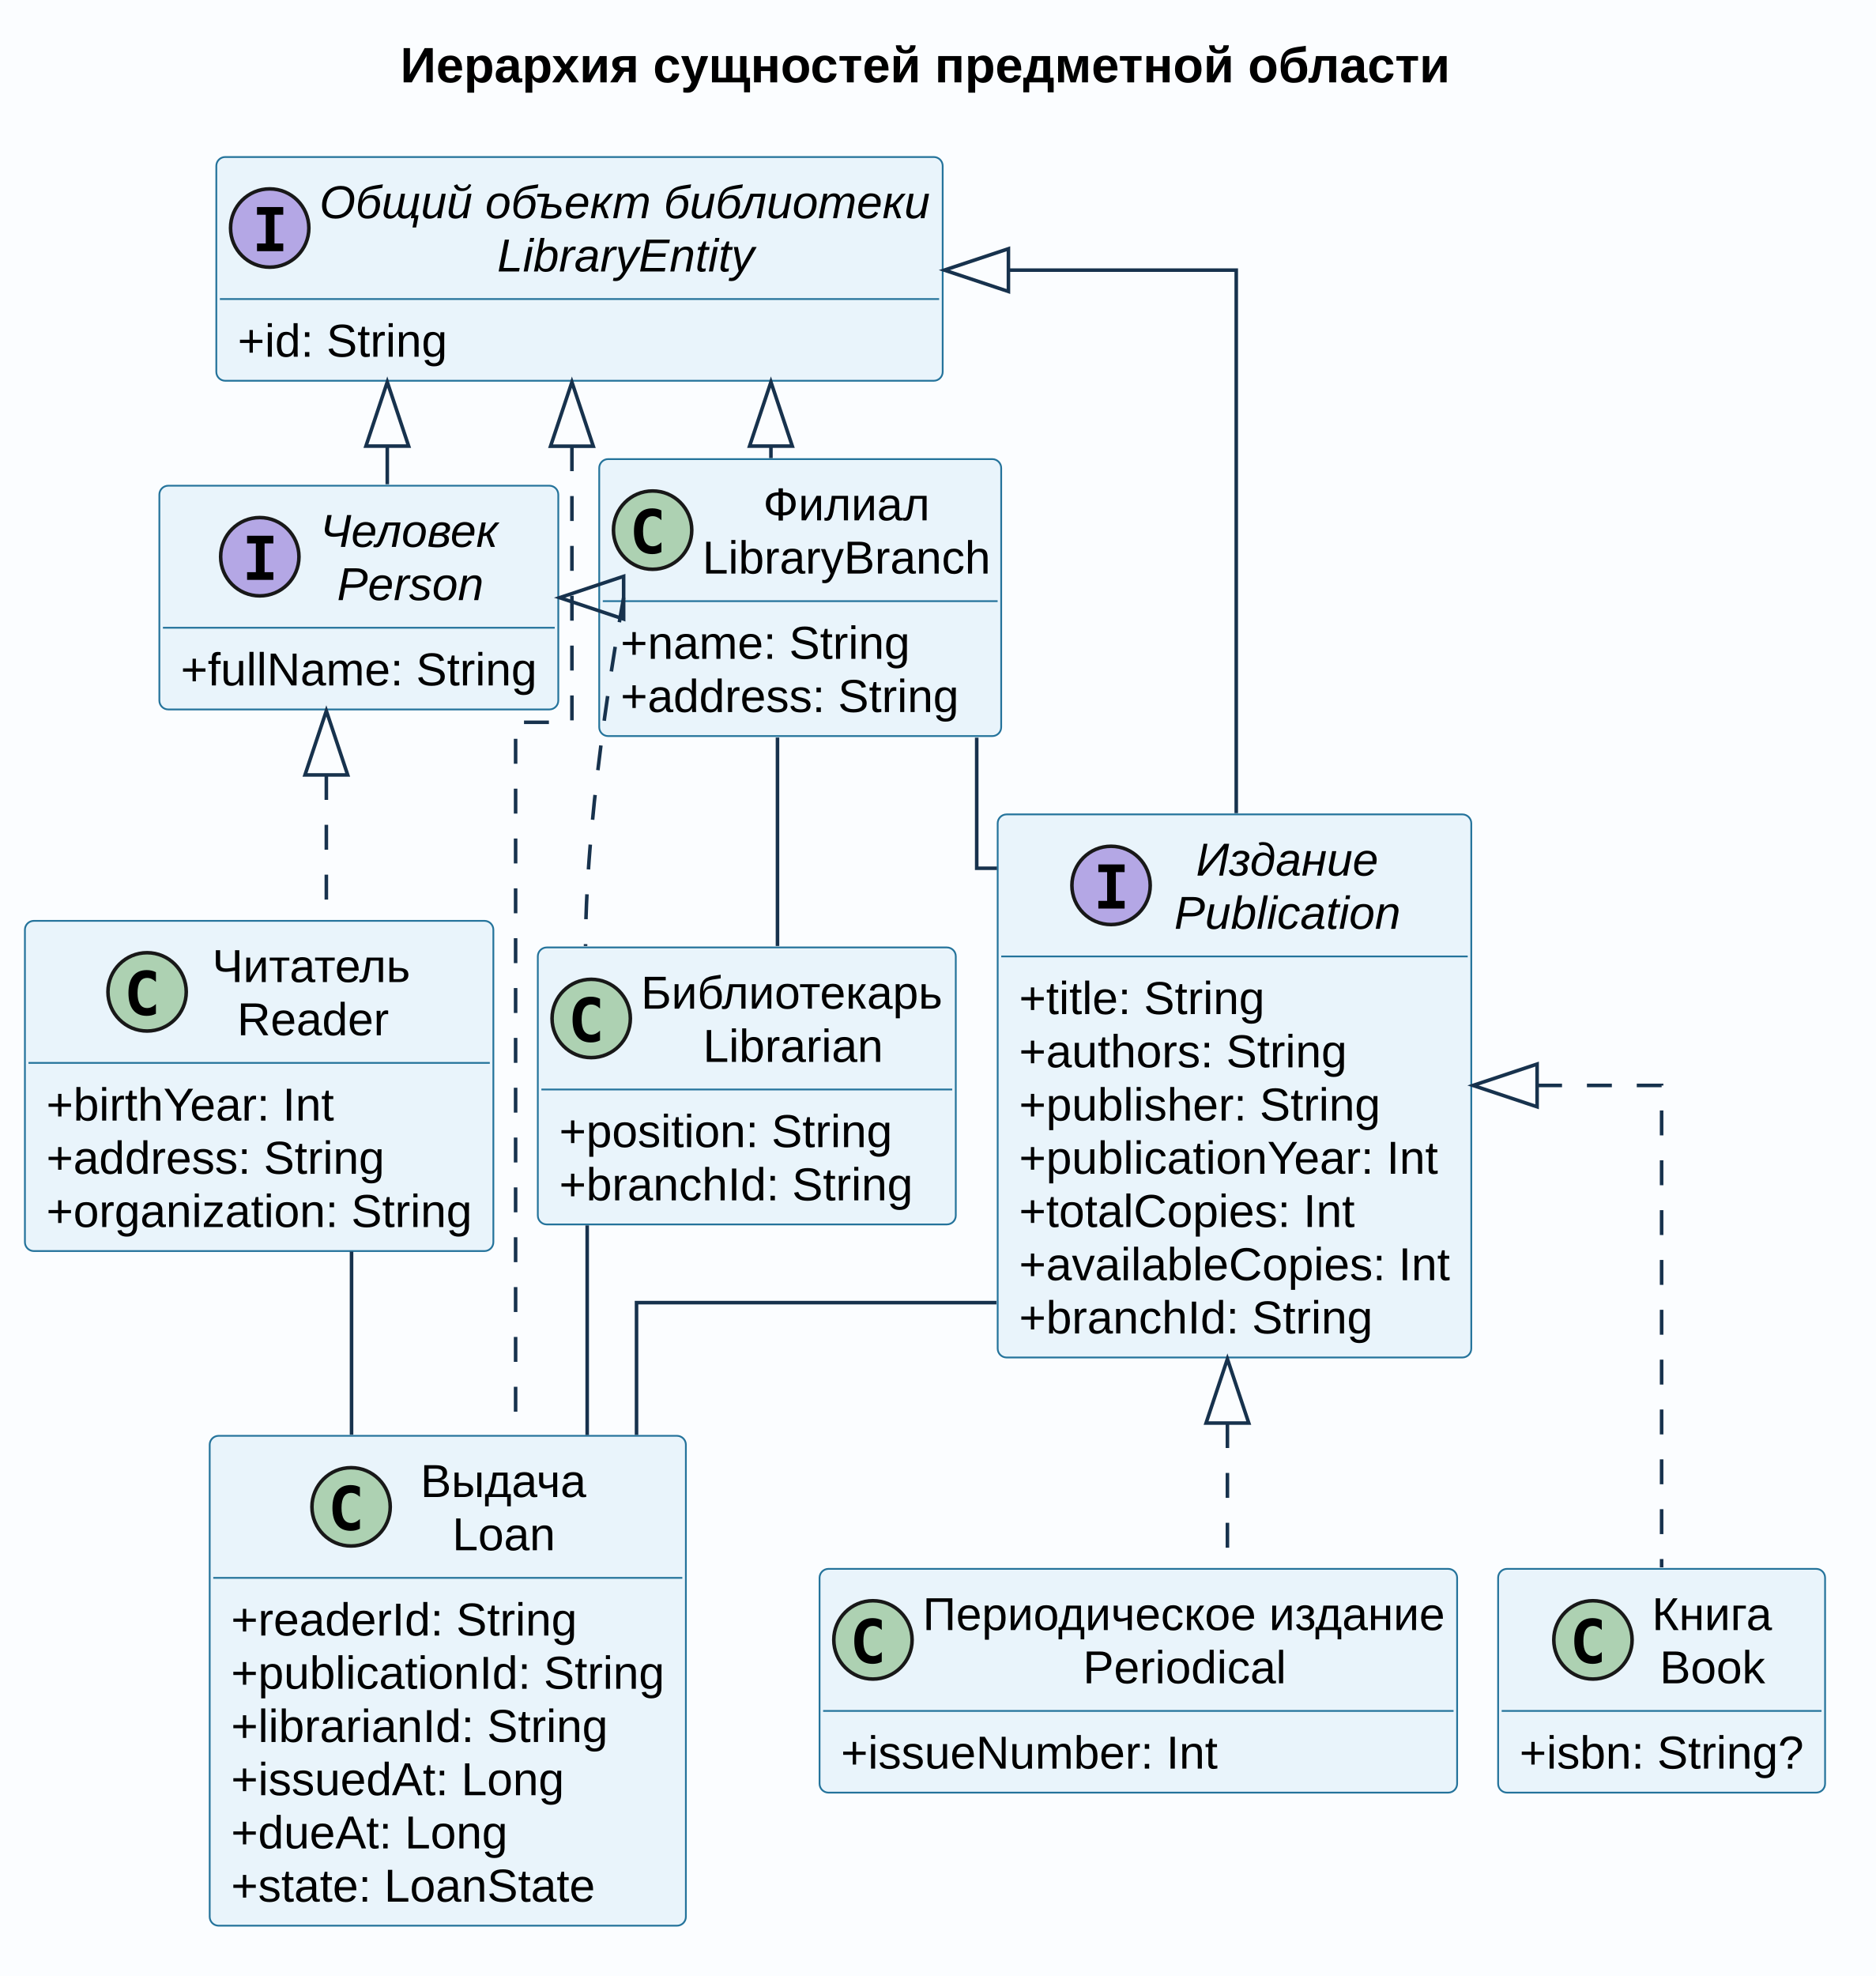
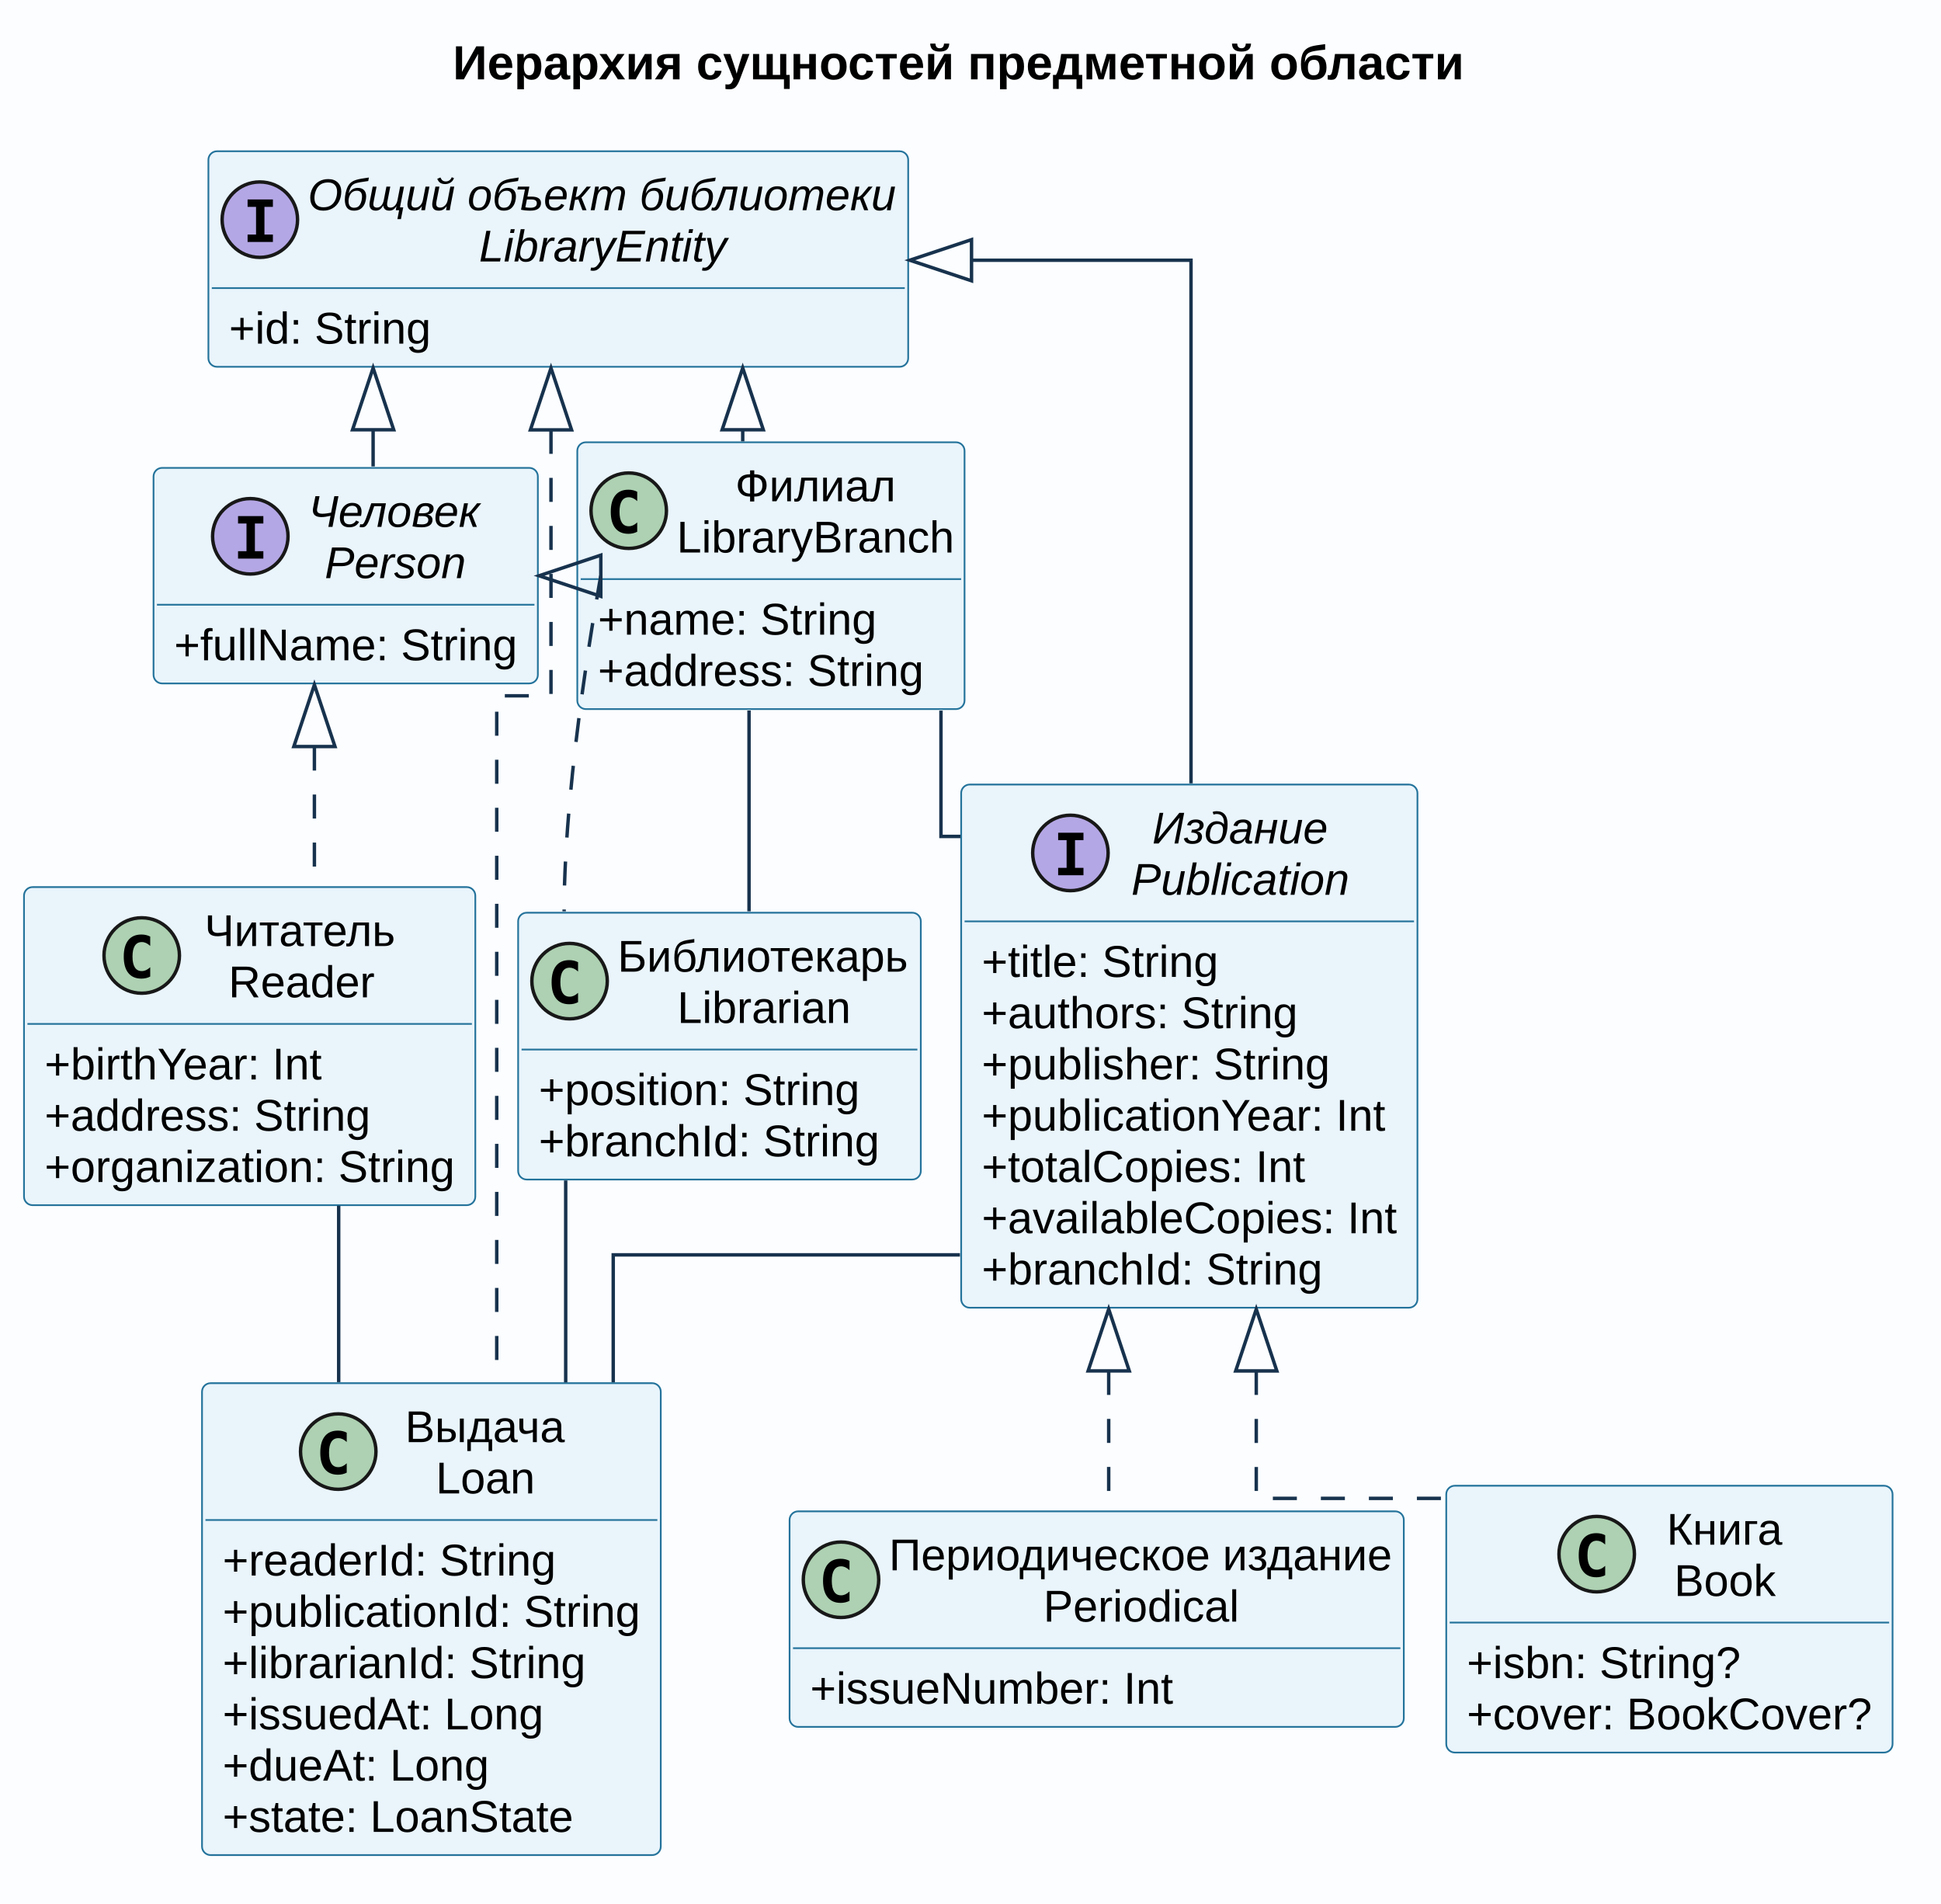
- <svg xmlns="http://www.w3.org/2000/svg" version="1.1" data-diagram-type="CLASS" style="width:527px;height:555px;background:#FBFDFF;" width="527px" height="555px" viewBox="0 0 527 555" zoomAndPan="magnify" preserveAspectRatio="none" contentStyleType="text/css">
+ <svg xmlns="http://www.w3.org/2000/svg" version="1.1" data-diagram-type="CLASS" style="width:566px;height:555px;background:#FBFDFF;" width="566px" height="555px" viewBox="0 0 566 555" zoomAndPan="magnify" preserveAspectRatio="none" contentStyleType="text/css">
  <defs />
  <g font-family="sans-serif" lengthAdjust="spacing">
-     <rect x="0" y="0" width="527" height="555" fill="#FBFDFF" style="stroke:none;" />
+     <rect x="0" y="0" width="566" height="555" fill="#FBFDFF" style="stroke:none;" />
    <g class="title" data-source-line="21">
-       <text x="112.453" y="23.132" fill="#000" font-size="14" textLength="295.818" font-weight="700" font-family="Arial">Иерархия сущностей предметной области</text>
+       <text x="132.027" y="23.132" fill="#000" font-size="14" textLength="295.818" font-weight="700" font-family="Arial">Иерархия сущностей предметной области</text>
    </g>
    <g class="entity" data-qualified-name="LibraryEntity" id="ent0001" data-source-line="23">
      <rect x="60.77" y="44.099" width="204.06" height="62.846" fill="#E9F4FB" style="stroke:#24739B;stroke-width:0.5;" rx="2.5" ry="2.5" />
      <ellipse cx="75.77" cy="64.047" rx="11" ry="11" fill="#B4A7E5" style="stroke:#181818;stroke-width:1;" />
      <path d="M72.198,60.313 L72.198,58.154 L79.577,58.154 L79.577,60.313 L77.112,60.313 L77.112,68.389 L79.577,68.389 L79.577,70.547 L72.198,70.547 L72.198,68.389 L74.663,68.389 L74.663,60.313 Z " fill="#000" />
      <text x="89.77" y="61.292" fill="#000" font-size="13" textLength="172.06" font-style="italic" font-family="Arial">Общий объект библиотеки</text>
      <text x="139.675" y="76.241" fill="#000" font-size="13" textLength="72.249" font-style="italic" font-family="Arial">LibraryEntity</text>
      <line x1="61.77" y1="83.996" x2="263.83" y2="83.996" style="stroke:#24739B;stroke-width:0.5;" />
      <text x="66.77" y="100.19" fill="#000" font-size="13" textLength="58.894" font-family="Arial">+id: String</text>
    </g>
    <g class="entity" data-qualified-name="Person" id="ent0002" data-source-line="26">
      <rect x="44.77" y="136.419" width="112.071" height="62.846" fill="#E9F4FB" style="stroke:#24739B;stroke-width:0.5;" rx="2.5" ry="2.5" />
      <ellipse cx="72.987" cy="156.367" rx="11" ry="11" fill="#B4A7E5" style="stroke:#181818;stroke-width:1;" />
      <path d="M69.415,152.633 L69.415,150.474 L76.795,150.474 L76.795,152.633 L74.329,152.633 L74.329,160.709 L76.795,160.709 L76.795,162.867 L69.415,162.867 L69.415,160.709 L71.88,160.709 L71.88,152.633 Z " fill="#000" />
      <text x="89.925" y="153.612" fill="#000" font-size="13" textLength="50.699" font-style="italic" font-family="Arial">Человек</text>
      <text x="94.679" y="168.561" fill="#000" font-size="13" textLength="41.19" font-style="italic" font-family="Arial">Person</text>
      <line x1="45.77" y1="176.316" x2="155.841" y2="176.316" style="stroke:#24739B;stroke-width:0.5;" />
      <text x="50.77" y="192.51" fill="#000" font-size="13" textLength="100.071" font-family="Arial">+fullName: String</text>
    </g>
    <g class="entity" data-qualified-name="Publication" id="ent0003" data-source-line="29">
      <rect x="280.28" y="228.739" width="133.05" height="152.539" fill="#E9F4FB" style="stroke:#24739B;stroke-width:0.5;" rx="2.5" ry="2.5" />
      <ellipse cx="312.134" cy="248.687" rx="11" ry="11" fill="#B4A7E5" style="stroke:#181818;stroke-width:1;" />
      <path d="M308.561,244.953 L308.561,242.794 L315.941,242.794 L315.941,244.953 L313.475,244.953 L313.475,253.029 L315.941,253.029 L315.941,255.187 L308.561,255.187 L308.561,253.029 L311.027,253.029 L311.027,244.953 Z " fill="#000" />
      <text x="335.992" y="245.932" fill="#000" font-size="13" textLength="51.372" font-style="italic" font-family="Arial">Издание</text>
      <text x="329.879" y="260.881" fill="#000" font-size="13" textLength="63.597" font-style="italic" font-family="Arial">Publication</text>
      <line x1="281.28" y1="268.636" x2="412.33" y2="268.636" style="stroke:#24739B;stroke-width:0.5;" />
      <text x="286.28" y="284.83" fill="#000" font-size="13" textLength="69.005" font-family="Arial">+title: String</text>
      <text x="286.28" y="299.779" fill="#000" font-size="13" textLength="92.136" font-family="Arial">+authors: String</text>
      <text x="286.28" y="314.727" fill="#000" font-size="13" textLength="101.531" font-family="Arial">+publisher: String</text>
      <text x="286.28" y="329.676" fill="#000" font-size="13" textLength="118.885" font-family="Arial">+publicationYear: Int</text>
      <text x="286.28" y="344.625" fill="#000" font-size="13" textLength="94.307" font-family="Arial">+totalCopies: Int</text>
      <text x="286.28" y="359.574" fill="#000" font-size="13" textLength="121.05" font-family="Arial">+availableCopies: Int</text>
      <text x="286.28" y="374.522" fill="#000" font-size="13" textLength="99.366" font-family="Arial">+branchId: String</text>
    </g>
    <g class="entity" data-qualified-name="Reader" id="ent0004" data-source-line="38">
      <rect x="7" y="258.639" width="131.603" height="92.744" fill="#E9F4FB" style="stroke:#24739B;stroke-width:0.5;" rx="2.5" ry="2.5" />
      <ellipse cx="41.327" cy="278.587" rx="11" ry="11" fill="#ADD1B2" style="stroke:#181818;stroke-width:1;" />
      <path d="M43.801,284.73 Q43.219,285.029 42.58,285.179 Q41.941,285.328 41.236,285.328 Q38.729,285.328 37.409,283.676 Q36.089,282.024 36.089,278.903 Q36.089,275.774 37.409,274.122 Q38.729,272.47 41.236,272.47 Q41.941,272.47 42.589,272.62 Q43.236,272.769 43.801,273.068 L43.801,275.79 Q43.17,275.209 42.576,274.94 Q41.983,274.67 41.352,274.67 Q40.007,274.67 39.322,275.737 Q38.637,276.803 38.637,278.903 Q38.637,280.995 39.322,282.062 Q40.007,283.128 41.352,283.128 Q41.983,283.128 42.576,282.859 Q43.17,282.589 43.801,282.008 Z " fill="#000" />
      <text x="59.622" y="275.832" fill="#000" font-size="13" textLength="56.653" font-family="Arial">Читатель</text>
      <text x="66.63" y="290.781" fill="#000" font-size="13" textLength="42.637" font-family="Arial">Reader</text>
      <line x1="8" y1="298.536" x2="137.603" y2="298.536" style="stroke:#24739B;stroke-width:0.5;" />
      <text x="13" y="314.73" fill="#000" font-size="13" textLength="82.018" font-family="Arial">+birthYear: Int</text>
      <text x="13" y="329.679" fill="#000" font-size="13" textLength="95.024" font-family="Arial">+address: String</text>
      <text x="13" y="344.627" fill="#000" font-size="13" textLength="119.603" font-family="Arial">+organization: String</text>
    </g>
    <g class="entity" data-qualified-name="Librarian" id="ent0005" data-source-line="43">
      <rect x="151.09" y="266.109" width="117.42" height="77.795" fill="#E9F4FB" style="stroke:#24739B;stroke-width:0.5;" rx="2.5" ry="2.5" />
      <ellipse cx="166.09" cy="286.057" rx="11" ry="11" fill="#ADD1B2" style="stroke:#181818;stroke-width:1;" />
      <path d="M168.563,292.2 Q167.982,292.499 167.343,292.649 Q166.704,292.798 165.998,292.798 Q163.491,292.798 162.172,291.146 Q160.852,289.494 160.852,286.373 Q160.852,283.244 162.172,281.592 Q163.491,279.94 165.998,279.94 Q166.704,279.94 167.351,280.09 Q167.999,280.239 168.563,280.538 L168.563,283.26 Q167.932,282.679 167.339,282.41 Q166.745,282.14 166.114,282.14 Q164.77,282.14 164.085,283.207 Q163.4,284.273 163.4,286.373 Q163.4,288.465 164.085,289.532 Q164.77,290.598 166.114,290.598 Q166.745,290.598 167.339,290.329 Q167.932,290.059 168.563,289.478 Z " fill="#000" />
      <text x="180.09" y="283.302" fill="#000" font-size="13" textLength="85.42" font-family="Arial">Библиотекарь</text>
      <text x="197.508" y="298.251" fill="#000" font-size="13" textLength="50.584" font-family="Arial">Librarian</text>
      <line x1="152.09" y1="306.006" x2="267.51" y2="306.006" style="stroke:#24739B;stroke-width:0.5;" />
      <text x="157.09" y="322.2" fill="#000" font-size="13" textLength="93.583" font-family="Arial">+position: String</text>
      <text x="157.09" y="337.149" fill="#000" font-size="13" textLength="99.366" font-family="Arial">+branchId: String</text>
    </g>
    <g class="entity" data-qualified-name="LibraryBranch" id="ent0006" data-source-line="47">
      <rect x="168.34" y="128.949" width="112.926" height="77.795" fill="#E9F4FB" style="stroke:#24739B;stroke-width:0.5;" rx="2.5" ry="2.5" />
      <ellipse cx="183.34" cy="148.897" rx="11" ry="11" fill="#ADD1B2" style="stroke:#181818;stroke-width:1;" />
      <path d="M185.813,155.04 Q185.232,155.339 184.593,155.489 Q183.954,155.638 183.248,155.638 Q180.741,155.638 179.422,153.986 Q178.102,152.334 178.102,149.213 Q178.102,146.084 179.422,144.432 Q180.741,142.78 183.248,142.78 Q183.954,142.78 184.601,142.93 Q185.249,143.079 185.813,143.378 L185.813,146.1 Q185.182,145.519 184.589,145.25 Q183.995,144.98 183.364,144.98 Q182.02,144.98 181.335,146.047 Q180.65,147.113 180.65,149.213 Q180.65,151.305 181.335,152.372 Q182.02,153.438 183.364,153.438 Q183.995,153.438 184.589,153.169 Q185.182,152.899 185.813,152.318 Z " fill="#000" />
      <text x="214.399" y="146.142" fill="#000" font-size="13" textLength="46.808" font-family="Arial">Филиал</text>
      <text x="197.34" y="161.091" fill="#000" font-size="13" textLength="80.926" font-family="Arial">LibraryBranch</text>
      <line x1="169.34" y1="168.846" x2="280.266" y2="168.846" style="stroke:#24739B;stroke-width:0.5;" />
      <text x="174.34" y="185.04" fill="#000" font-size="13" textLength="81.294" font-family="Arial">+name: String</text>
      <text x="174.34" y="199.989" fill="#000" font-size="13" textLength="95.024" font-family="Arial">+address: String</text>
    </g>
    <g class="entity" data-qualified-name="Book" id="ent0007" data-source-line="51">
-       <rect x="420.87" y="440.649" width="91.854" height="62.846" fill="#E9F4FB" style="stroke:#24739B;stroke-width:0.5;" rx="2.5" ry="2.5" />
-       <ellipse cx="447.511" cy="460.597" rx="11" ry="11" fill="#ADD1B2" style="stroke:#181818;stroke-width:1;" />
-       <path d="M449.984,466.74 Q449.403,467.039 448.764,467.189 Q448.124,467.338 447.419,467.338 Q444.912,467.338 443.592,465.686 Q442.272,464.034 442.272,460.913 Q442.272,457.784 443.592,456.132 Q444.912,454.48 447.419,454.48 Q448.124,454.48 448.772,454.63 Q449.419,454.779 449.984,455.078 L449.984,457.8 Q449.353,457.219 448.759,456.95 Q448.166,456.68 447.535,456.68 Q446.19,456.68 445.506,457.747 Q444.821,458.813 444.821,460.913 Q444.821,463.005 445.506,464.072 Q446.19,465.138 447.535,465.138 Q448.166,465.138 448.759,464.869 Q449.353,464.599 449.984,464.018 Z " fill="#000" />
-       <text x="464.097" y="457.842" fill="#000" font-size="13" textLength="33.985" font-family="Arial">Книга</text>
-       <text x="466.275" y="472.791" fill="#000" font-size="13" textLength="29.631" font-family="Arial">Book</text>
-       <line x1="421.87" y1="480.546" x2="511.724" y2="480.546" style="stroke:#24739B;stroke-width:0.5;" />
-       <text x="426.87" y="496.74" fill="#000" font-size="13" textLength="79.854" font-family="Arial">+isbn: String?</text>
+       <rect x="421.73" y="433.179" width="130.143" height="77.795" fill="#E9F4FB" style="stroke:#24739B;stroke-width:0.5;" rx="2.5" ry="2.5" />
+       <ellipse cx="465.601" cy="453.127" rx="11" ry="11" fill="#ADD1B2" style="stroke:#181818;stroke-width:1;" />
+       <path d="M468.074,459.27 Q467.493,459.569 466.854,459.719 Q466.215,459.868 465.509,459.868 Q463.002,459.868 461.682,458.216 Q460.362,456.564 460.362,453.443 Q460.362,450.314 461.682,448.662 Q463.002,447.01 465.509,447.01 Q466.215,447.01 466.862,447.16 Q467.509,447.309 468.074,447.608 L468.074,450.33 Q467.443,449.749 466.85,449.48 Q466.256,449.21 465.625,449.21 Q464.28,449.21 463.596,450.277 Q462.911,451.343 462.911,453.443 Q462.911,455.535 463.596,456.602 Q464.28,457.668 465.625,457.668 Q466.256,457.668 466.85,457.399 Q467.443,457.129 468.074,456.548 Z " fill="#000" />
+       <text x="486.016" y="450.372" fill="#000" font-size="13" textLength="33.985" font-family="Arial">Книга</text>
+       <text x="488.194" y="465.321" fill="#000" font-size="13" textLength="29.631" font-family="Arial">Book</text>
+       <line x1="422.73" y1="473.076" x2="550.873" y2="473.076" style="stroke:#24739B;stroke-width:0.5;" />
+       <text x="427.73" y="489.27" fill="#000" font-size="13" textLength="79.854" font-family="Arial">+isbn: String?</text>
+       <text x="427.73" y="504.219" fill="#000" font-size="13" textLength="118.143" font-family="Arial">+cover: BookCover?</text>
    </g>
-     <g class="entity" data-qualified-name="Periodical" id="ent0008" data-source-line="54">
+     <g class="entity" data-qualified-name="Periodical" id="ent0008" data-source-line="55">
      <rect x="230.24" y="440.649" width="179.113" height="62.846" fill="#E9F4FB" style="stroke:#24739B;stroke-width:0.5;" rx="2.5" ry="2.5" />
      <ellipse cx="245.24" cy="460.597" rx="11" ry="11" fill="#ADD1B2" style="stroke:#181818;stroke-width:1;" />
      <path d="M247.713,466.74 Q247.132,467.039 246.493,467.189 Q245.854,467.338 245.148,467.338 Q242.641,467.338 241.322,465.686 Q240.002,464.034 240.002,460.913 Q240.002,457.784 241.322,456.132 Q242.641,454.48 245.148,454.48 Q245.854,454.48 246.501,454.63 Q247.149,454.779 247.713,455.078 L247.713,457.8 Q247.082,457.219 246.489,456.95 Q245.895,456.68 245.264,456.68 Q243.92,456.68 243.235,457.747 Q242.55,458.813 242.55,460.913 Q242.55,463.005 243.235,464.072 Q243.92,465.138 245.264,465.138 Q245.895,465.138 246.489,464.869 Q247.082,464.599 247.713,464.018 Z " fill="#000" />
      <text x="259.24" y="457.842" fill="#000" font-size="13" textLength="147.113" font-family="Arial">Периодическое издание</text>
      <text x="304.254" y="472.791" fill="#000" font-size="13" textLength="57.084" font-family="Arial">Periodical</text>
      <line x1="231.24" y1="480.546" x2="408.353" y2="480.546" style="stroke:#24739B;stroke-width:0.5;" />
      <text x="236.24" y="496.74" fill="#000" font-size="13" textLength="105.854" font-family="Arial">+issueNumber: Int</text>
    </g>
-     <g class="entity" data-qualified-name="Loan" id="ent0009" data-source-line="57">
+     <g class="entity" data-qualified-name="Loan" id="ent0009" data-source-line="58">
      <rect x="58.91" y="403.279" width="133.773" height="137.59" fill="#E9F4FB" style="stroke:#24739B;stroke-width:0.5;" rx="2.5" ry="2.5" />
      <ellipse cx="98.633" cy="423.227" rx="11" ry="11" fill="#ADD1B2" style="stroke:#181818;stroke-width:1;" />
      <path d="M101.106,429.37 Q100.525,429.669 99.886,429.819 Q99.247,429.968 98.541,429.968 Q96.035,429.968 94.715,428.316 Q93.395,426.664 93.395,423.543 Q93.395,420.414 94.715,418.762 Q96.035,417.11 98.541,417.11 Q99.247,417.11 99.894,417.26 Q100.542,417.409 101.106,417.708 L101.106,420.43 Q100.475,419.849 99.882,419.58 Q99.288,419.31 98.658,419.31 Q97.313,419.31 96.628,420.377 Q95.943,421.443 95.943,423.543 Q95.943,425.635 96.628,426.702 Q97.313,427.768 98.658,427.768 Q99.288,427.768 99.882,427.499 Q100.475,427.229 101.106,426.648 Z " fill="#000" />
      <text x="118.127" y="420.472" fill="#000" font-size="13" textLength="46.833" font-family="Arial">Выдача</text>
      <text x="127.084" y="435.421" fill="#000" font-size="13" textLength="28.92" font-family="Arial">Loan</text>
      <line x1="59.91" y1="443.176" x2="191.683" y2="443.176" style="stroke:#24739B;stroke-width:0.5;" />
      <text x="64.91" y="459.37" fill="#000" font-size="13" textLength="97.195" font-family="Arial">+readerId: String</text>
      <text x="64.91" y="474.319" fill="#000" font-size="13" textLength="121.773" font-family="Arial">+publicationId: String</text>
      <text x="64.91" y="489.267" fill="#000" font-size="13" textLength="105.86" font-family="Arial">+librarianId: String</text>
      <text x="64.91" y="504.216" fill="#000" font-size="13" textLength="93.596" font-family="Arial">+issuedAt: Long</text>
      <text x="64.91" y="519.165" fill="#000" font-size="13" textLength="77.708" font-family="Arial">+dueAt: Long</text>
      <text x="64.91" y="534.114" fill="#000" font-size="13" textLength="102.273" font-family="Arial">+state: LoanState</text>
    </g>
-     <g class="link" data-entity-1="ent0001" data-entity-2="ent0002" id="lnk10" data-source-line="66" data-link-type="extension">
-       <path d="M108.8,125.299 C108.8,134.579 108.8,126.729 108.8,136.009" style="stroke:#17324D;stroke-width:1;" fill="none" id="LibraryEntity-backto-Person" codeLine="66" />
+     <g class="link" data-entity-1="ent0001" data-entity-2="ent0002" id="lnk10" data-source-line="67" data-link-type="extension">
+       <path d="M108.8,125.299 C108.8,134.579 108.8,126.729 108.8,136.009" style="stroke:#17324D;stroke-width:1;" fill="none" id="LibraryEntity-backto-Person" codeLine="67" />
      <polygon points="108.8,107.299,102.8,125.299,114.8,125.299,108.8,107.299" fill="none" style="stroke:#17324D;stroke-width:1;stroke-linejoin:miter;stroke-miterlimit:10;" />
    </g>
-     <g class="link" data-entity-1="ent0001" data-entity-2="ent0003" id="lnk11" data-source-line="67" data-link-type="extension">
-       <path d="M283.3,75.869 C325.76,75.869 347.3,75.869 347.3,75.869 C347.3,75.869 347.3,161.779 347.3,228.389" style="stroke:#17324D;stroke-width:1;" fill="none" id="LibraryEntity-backto-Publication" codeLine="67" />
+     <g class="link" data-entity-1="ent0001" data-entity-2="ent0003" id="lnk11" data-source-line="68" data-link-type="extension">
+       <path d="M283.3,75.869 C325.76,75.869 347.3,75.869 347.3,75.869 C347.3,75.869 347.3,161.779 347.3,228.389" style="stroke:#17324D;stroke-width:1;" fill="none" id="LibraryEntity-backto-Publication" codeLine="68" />
      <polygon points="265.3,75.869,283.3,81.869,283.3,69.869,265.3,75.869" fill="none" style="stroke:#17324D;stroke-width:1;stroke-linejoin:miter;stroke-miterlimit:10;" />
    </g>
-     <g class="link" data-entity-1="ent0001" data-entity-2="ent0006" id="lnk12" data-source-line="68" data-link-type="extension">
-       <path d="M216.58,125.299 C216.58,132.179 216.58,121.539 216.58,128.669" style="stroke:#17324D;stroke-width:1;stroke-dasharray:7,7;" fill="none" id="LibraryEntity-backto-LibraryBranch" codeLine="68" />
+     <g class="link" data-entity-1="ent0001" data-entity-2="ent0006" id="lnk12" data-source-line="69" data-link-type="extension">
+       <path d="M216.58,125.299 C216.58,132.179 216.58,121.539 216.58,128.669" style="stroke:#17324D;stroke-width:1;stroke-dasharray:7,7;" fill="none" id="LibraryEntity-backto-LibraryBranch" codeLine="69" />
      <polygon points="216.58,107.299,210.58,125.299,222.58,125.299,216.58,107.299" fill="none" style="stroke:#17324D;stroke-width:1;stroke-linejoin:miter;stroke-miterlimit:10;" />
    </g>
-     <g class="link" data-entity-1="ent0001" data-entity-2="ent0009" id="lnk13" data-source-line="69" data-link-type="extension">
-       <path d="M160.67,125.329 C160.67,163.049 160.67,202.869 160.67,202.869 C160.67,202.869 144.85,202.869 144.85,202.869 C144.85,202.869 144.85,323.339 144.85,403.099" style="stroke:#17324D;stroke-width:1;stroke-dasharray:7,7;" fill="none" id="LibraryEntity-backto-Loan" codeLine="69" />
+     <g class="link" data-entity-1="ent0001" data-entity-2="ent0009" id="lnk13" data-source-line="70" data-link-type="extension">
+       <path d="M160.67,125.329 C160.67,163.049 160.67,202.869 160.67,202.869 C160.67,202.869 144.85,202.869 144.85,202.869 C144.85,202.869 144.85,323.339 144.85,403.099" style="stroke:#17324D;stroke-width:1;stroke-dasharray:7,7;" fill="none" id="LibraryEntity-backto-Loan" codeLine="70" />
      <polygon points="160.67,107.329,154.67,125.329,166.67,125.329,160.67,107.329" fill="none" style="stroke:#17324D;stroke-width:1;stroke-linejoin:miter;stroke-miterlimit:10;" />
    </g>
-     <g class="link" data-entity-1="ent0002" data-entity-2="ent0004" id="lnk14" data-source-line="70" data-link-type="extension">
-       <path d="M91.68,217.659 C91.68,235.069 91.68,238.969 91.68,258.289" style="stroke:#17324D;stroke-width:1;stroke-dasharray:7,7;" fill="none" id="Person-backto-Reader" codeLine="70" />
+     <g class="link" data-entity-1="ent0002" data-entity-2="ent0004" id="lnk14" data-source-line="71" data-link-type="extension">
+       <path d="M91.68,217.659 C91.68,235.069 91.68,238.969 91.68,258.289" style="stroke:#17324D;stroke-width:1;stroke-dasharray:7,7;" fill="none" id="Person-backto-Reader" codeLine="71" />
      <polygon points="91.68,199.659,85.68,217.659,97.68,217.659,91.68,199.659" fill="none" style="stroke:#17324D;stroke-width:1;stroke-linejoin:miter;stroke-miterlimit:10;" />
    </g>
-     <g class="link" data-entity-1="ent0002" data-entity-2="ent0005" id="lnk15" data-source-line="71" data-link-type="extension">
-       <path d="M175.2,167.869 C175.2,167.869 164.5,225.189 164.5,265.709" style="stroke:#17324D;stroke-width:1;stroke-dasharray:7,7;" fill="none" id="Person-backto-Librarian" codeLine="71" />
+     <g class="link" data-entity-1="ent0002" data-entity-2="ent0005" id="lnk15" data-source-line="72" data-link-type="extension">
+       <path d="M175.2,167.869 C175.2,167.869 164.5,225.189 164.5,265.709" style="stroke:#17324D;stroke-width:1;stroke-dasharray:7,7;" fill="none" id="Person-backto-Librarian" codeLine="72" />
      <polygon points="157.2,167.869,175.2,173.869,175.2,161.869,157.2,167.869" fill="none" style="stroke:#17324D;stroke-width:1;stroke-linejoin:miter;stroke-miterlimit:10;" />
    </g>
-     <g class="link" data-entity-1="ent0003" data-entity-2="ent0007" id="lnk16" data-source-line="72" data-link-type="extension">
-       <path d="M431.82,304.869 C459.31,304.869 466.8,304.869 466.8,304.869 C466.8,304.869 466.8,391.719 466.8,440.229" style="stroke:#17324D;stroke-width:1;stroke-dasharray:7,7;" fill="none" id="Publication-backto-Book" codeLine="72" />
-       <polygon points="413.82,304.869,431.82,310.869,431.82,298.869,413.82,304.869" fill="none" style="stroke:#17324D;stroke-width:1;stroke-linejoin:miter;stroke-miterlimit:10;" />
+     <g class="link" data-entity-1="ent0003" data-entity-2="ent0007" id="lnk16" data-source-line="73" data-link-type="extension">
+       <path d="M366.33,399.709 C366.33,428.719 366.33,436.869 366.33,436.869 C366.33,436.869 393.02,436.869 421.28,436.869" style="stroke:#17324D;stroke-width:1;stroke-dasharray:7,7;" fill="none" id="Publication-backto-Book" codeLine="73" />
+       <polygon points="366.33,381.709,360.33,399.709,372.33,399.709,366.33,381.709" fill="none" style="stroke:#17324D;stroke-width:1;stroke-linejoin:miter;stroke-miterlimit:10;" />
    </g>
-     <g class="link" data-entity-1="ent0003" data-entity-2="ent0008" id="lnk17" data-source-line="73" data-link-type="extension">
-       <path d="M344.82,399.699 C344.82,420.459 344.82,423.779 344.82,440.499" style="stroke:#17324D;stroke-width:1;stroke-dasharray:7,7;" fill="none" id="Publication-backto-Periodical" codeLine="73" />
-       <polygon points="344.82,381.699,338.82,399.699,350.82,399.699,344.82,381.699" fill="none" style="stroke:#17324D;stroke-width:1;stroke-linejoin:miter;stroke-miterlimit:10;" />
+     <g class="link" data-entity-1="ent0003" data-entity-2="ent0008" id="lnk17" data-source-line="74" data-link-type="extension">
+       <path d="M323.3,399.699 C323.3,420.459 323.3,423.779 323.3,440.499" style="stroke:#17324D;stroke-width:1;stroke-dasharray:7,7;" fill="none" id="Publication-backto-Periodical" codeLine="74" />
+       <polygon points="323.3,381.699,317.3,399.699,329.3,399.699,323.3,381.699" fill="none" style="stroke:#17324D;stroke-width:1;stroke-linejoin:miter;stroke-miterlimit:10;" />
    </g>
-     <g class="link" data-entity-1="ent0004" data-entity-2="ent0009" id="lnk18" data-source-line="75" data-link-type="association">
-       <path d="M98.76,351.549 C98.76,367.479 98.76,385.659 98.76,402.979" style="stroke:#17324D;stroke-width:1;" fill="none" id="Reader-Loan" codeLine="75" />
+     <g class="link" data-entity-1="ent0004" data-entity-2="ent0009" id="lnk18" data-source-line="76" data-link-type="association">
+       <path d="M98.76,351.549 C98.76,367.479 98.76,385.659 98.76,402.979" style="stroke:#17324D;stroke-width:1;" fill="none" id="Reader-Loan" codeLine="76" />
    </g>
-     <g class="link" data-entity-1="ent0003" data-entity-2="ent0009" id="lnk19" data-source-line="76" data-link-type="association">
-       <path d="M279.93,365.869 C233.08,365.869 178.82,365.869 178.82,365.869 C178.82,365.869 178.82,382.729 178.82,403.019" style="stroke:#17324D;stroke-width:1;" fill="none" id="Publication-Loan" codeLine="76" />
+     <g class="link" data-entity-1="ent0003" data-entity-2="ent0009" id="lnk19" data-source-line="77" data-link-type="association">
+       <path d="M279.93,365.869 C233.08,365.869 178.82,365.869 178.82,365.869 C178.82,365.869 178.82,382.729 178.82,403.019" style="stroke:#17324D;stroke-width:1;" fill="none" id="Publication-Loan" codeLine="77" />
    </g>
-     <g class="link" data-entity-1="ent0005" data-entity-2="ent0009" id="lnk20" data-source-line="77" data-link-type="association">
-       <path d="M164.96,344.179 C164.96,361.729 164.96,382.969 164.96,403.049" style="stroke:#17324D;stroke-width:1;" fill="none" id="Librarian-Loan" codeLine="77" />
+     <g class="link" data-entity-1="ent0005" data-entity-2="ent0009" id="lnk20" data-source-line="78" data-link-type="association">
+       <path d="M164.96,344.179 C164.96,361.729 164.96,382.969 164.96,403.049" style="stroke:#17324D;stroke-width:1;" fill="none" id="Librarian-Loan" codeLine="78" />
    </g>
-     <g class="link" data-entity-1="ent0006" data-entity-2="ent0005" id="lnk21" data-source-line="78" data-link-type="association">
-       <path d="M218.42,207.149 C218.42,225.519 218.42,247.329 218.42,265.699" style="stroke:#17324D;stroke-width:1;" fill="none" id="LibraryBranch-Librarian" codeLine="78" />
+     <g class="link" data-entity-1="ent0006" data-entity-2="ent0005" id="lnk21" data-source-line="79" data-link-type="association">
+       <path d="M218.42,207.149 C218.42,225.519 218.42,247.329 218.42,265.699" style="stroke:#17324D;stroke-width:1;" fill="none" id="LibraryBranch-Librarian" codeLine="79" />
    </g>
-     <g class="link" data-entity-1="ent0006" data-entity-2="ent0003" id="lnk22" data-source-line="79" data-link-type="association">
-       <path d="M274.39,207.189 C274.39,225.739 274.39,243.869 274.39,243.869 C274.39,243.869 276.53,243.869 280.08,243.869" style="stroke:#17324D;stroke-width:1;" fill="none" id="LibraryBranch-Publication" codeLine="79" />
+     <g class="link" data-entity-1="ent0006" data-entity-2="ent0003" id="lnk22" data-source-line="80" data-link-type="association">
+       <path d="M274.39,207.189 C274.39,225.739 274.39,243.869 274.39,243.869 C274.39,243.869 276.53,243.869 280.08,243.869" style="stroke:#17324D;stroke-width:1;" fill="none" id="LibraryBranch-Publication" codeLine="80" />
    </g>
  </g>
</svg>
